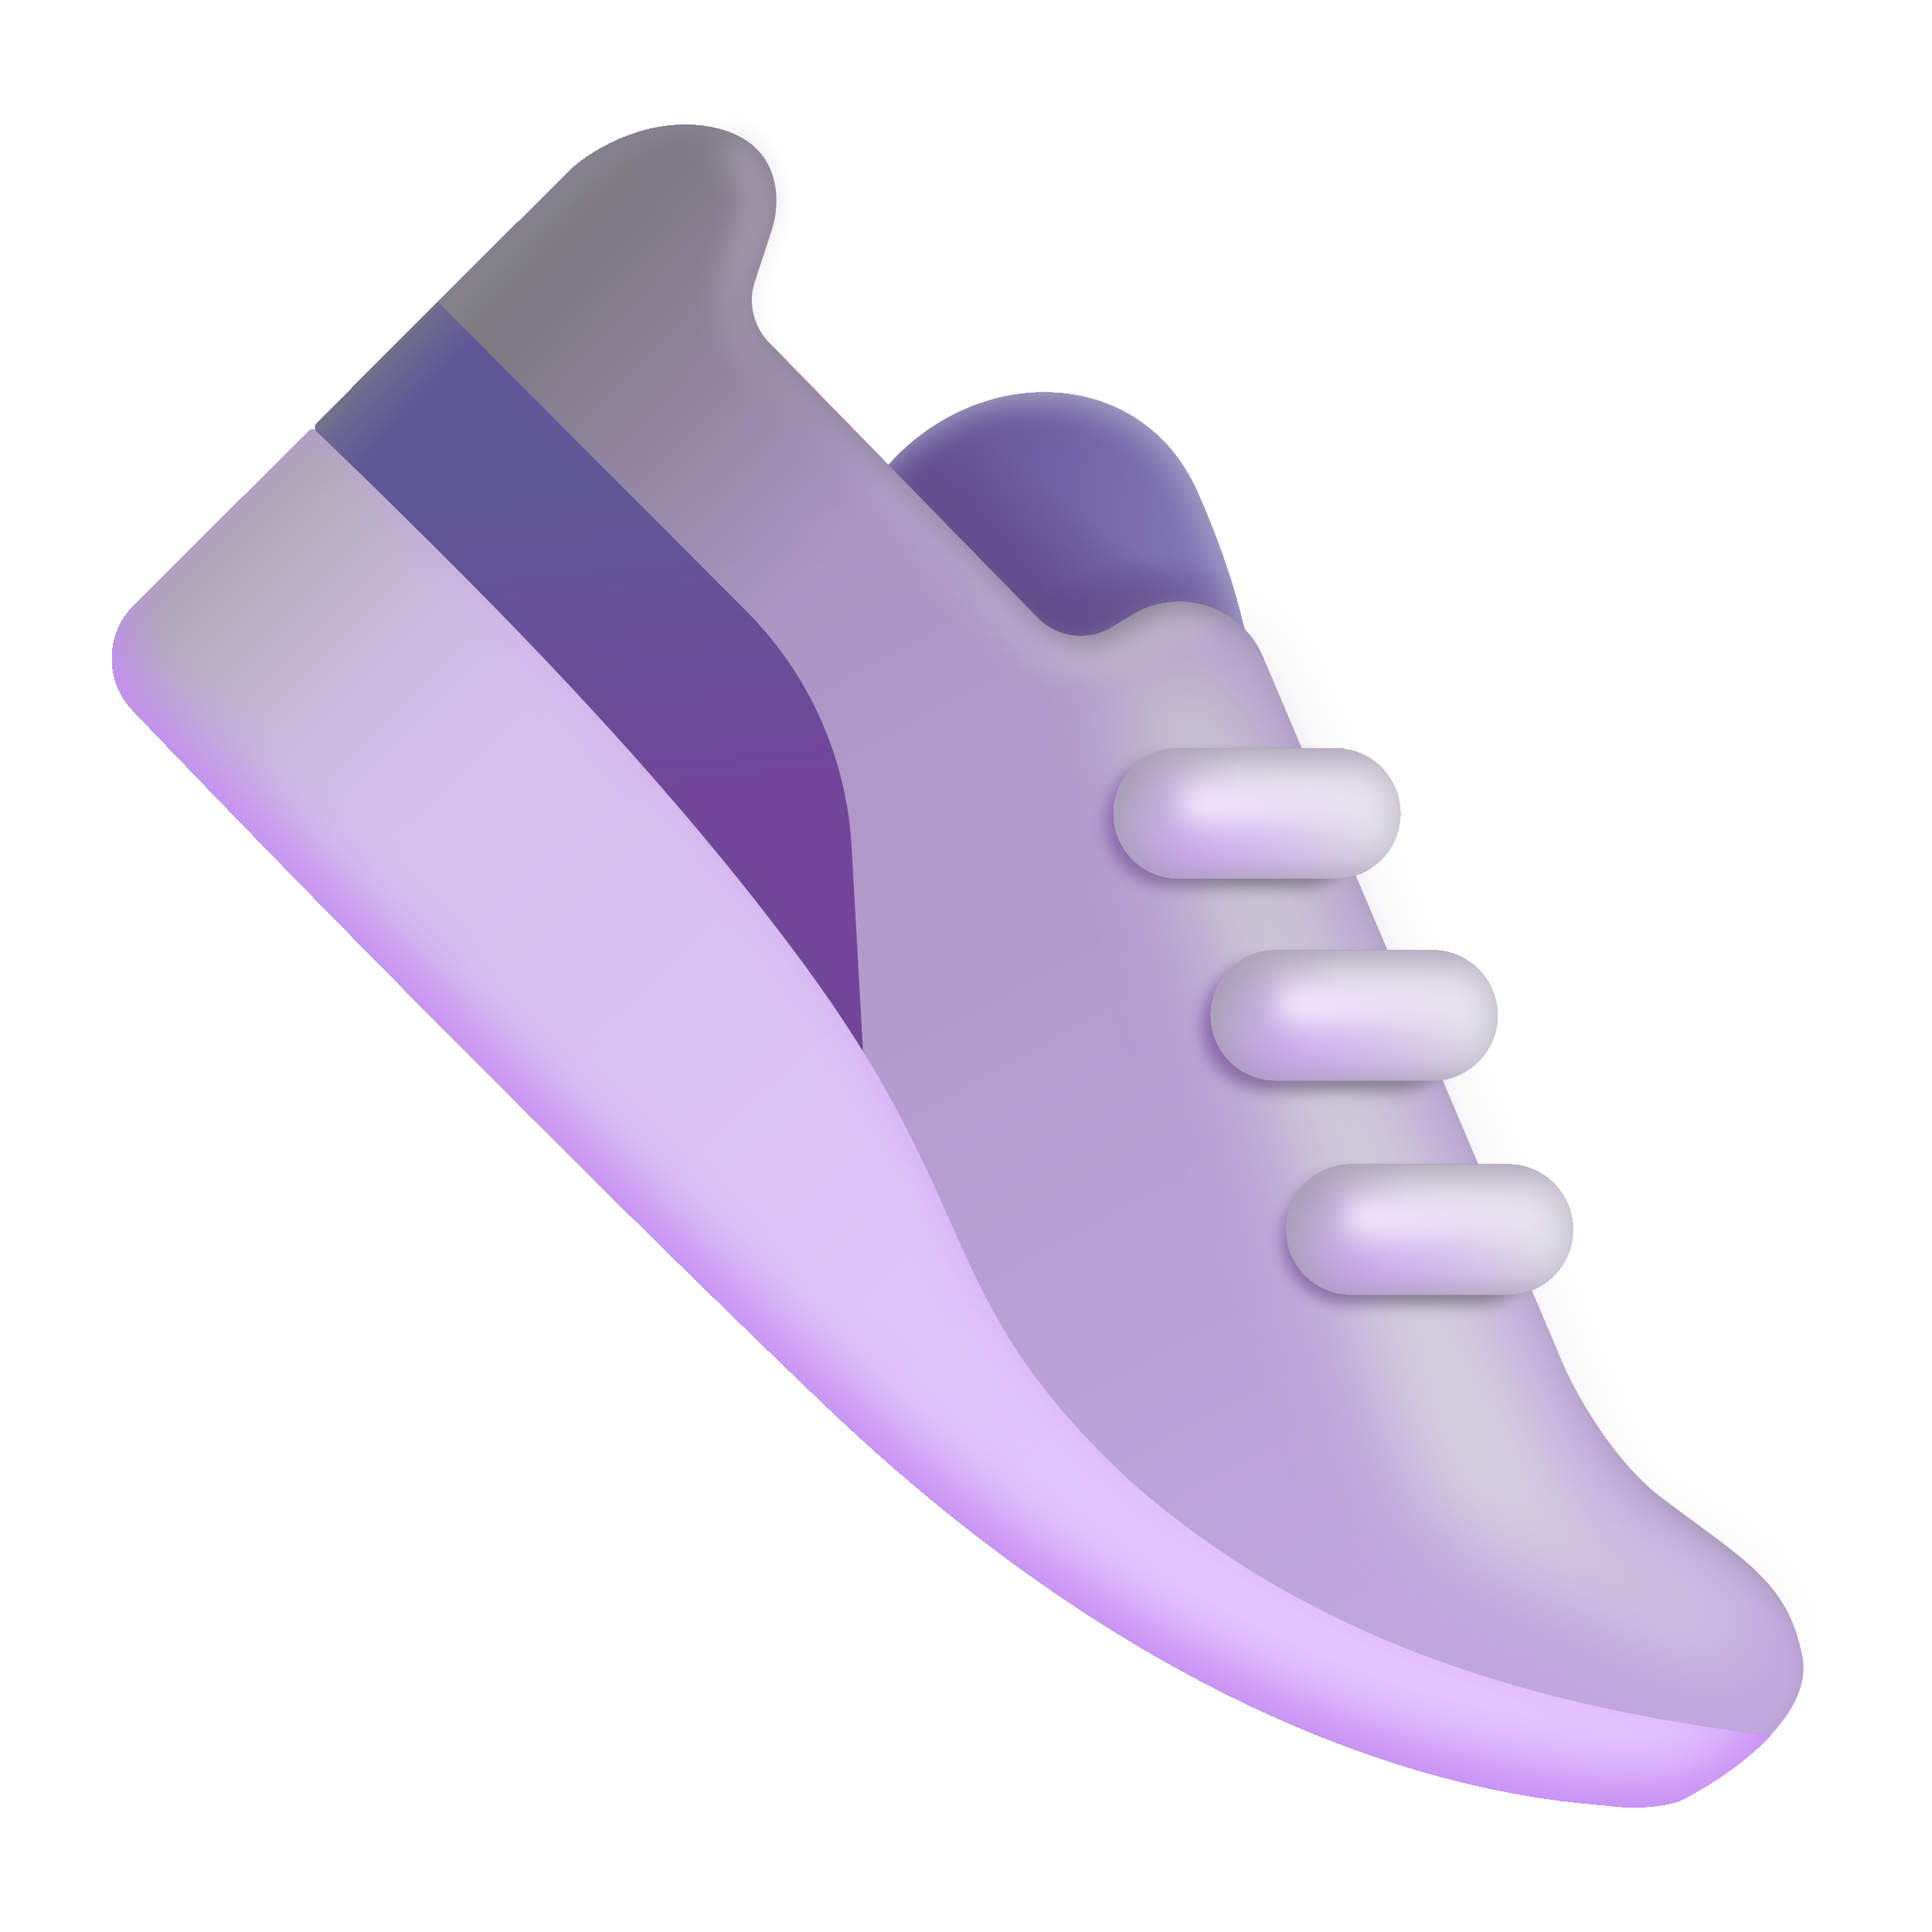
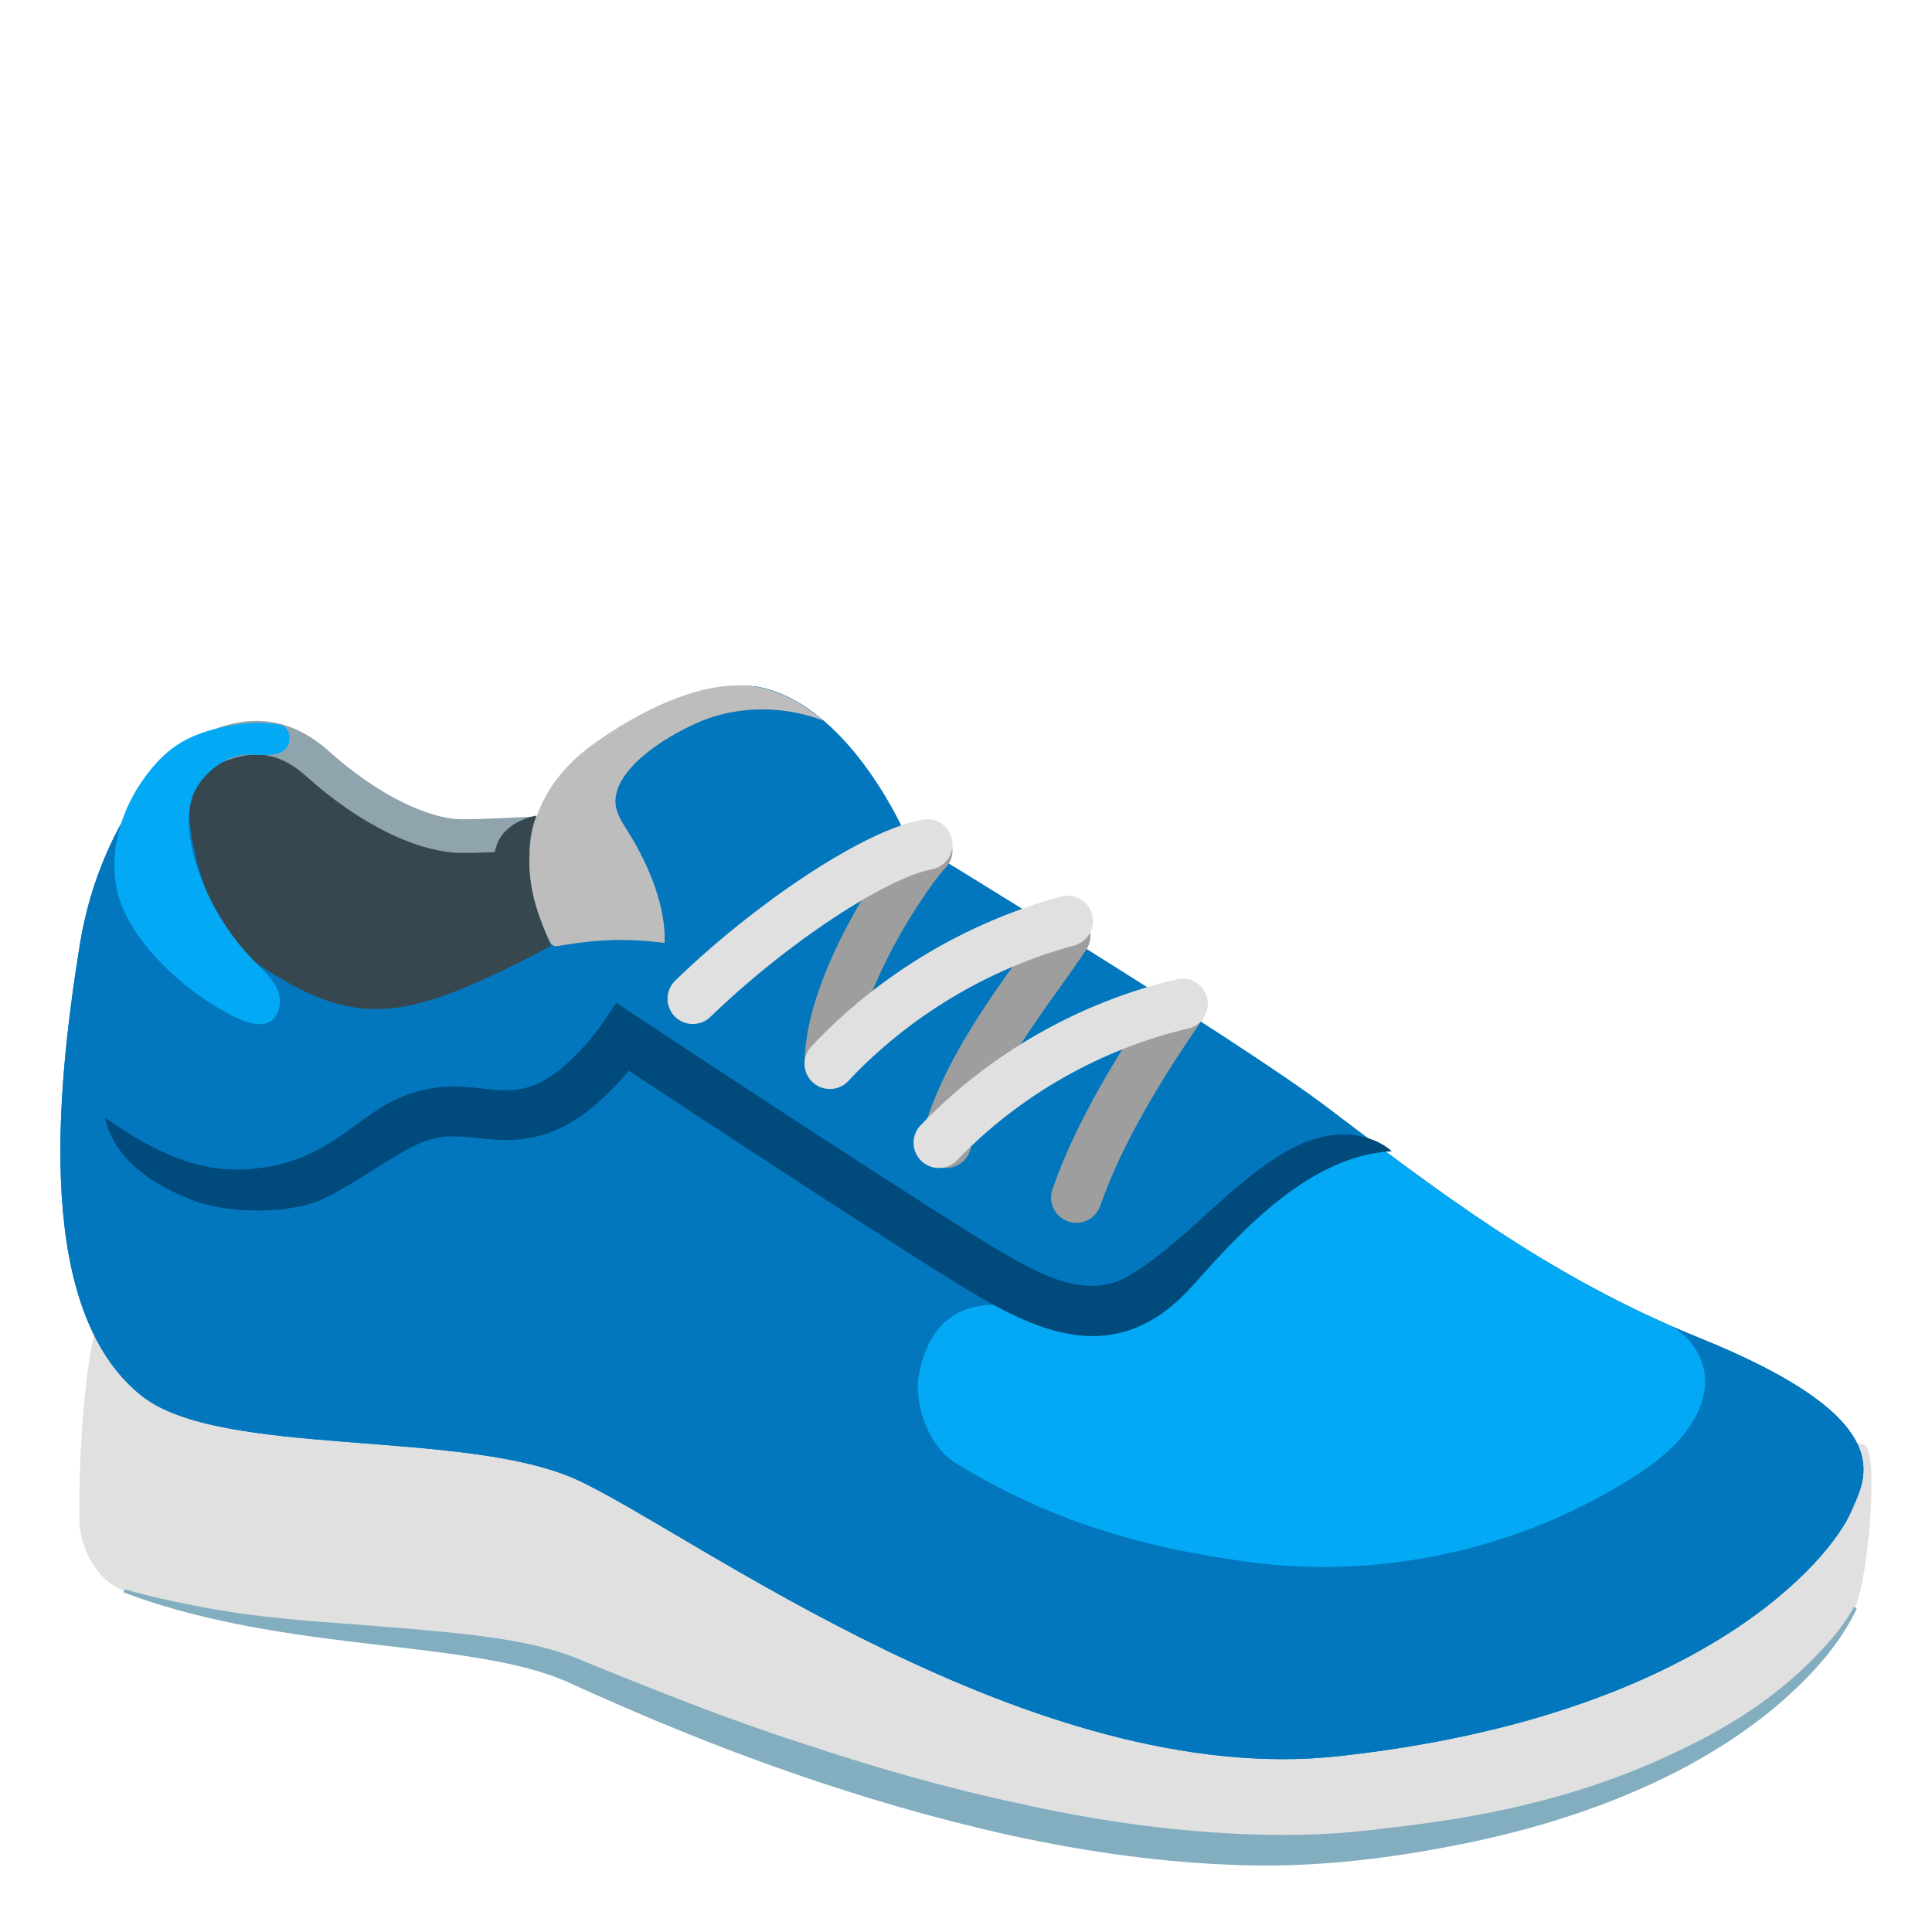
- <svg xmlns="http://www.w3.org/2000/svg" width="32" height="32" viewBox="0 0 32 32" fill="none">
-   <g filter="url(#filter0_i_18_17222)">
-     <path d="M14.722 7.696L14.25 8.224L17.586 12.646L20.727 11.006C20.561 10.012 20.227 9.035 19.829 8.143C18.901 6.067 16.236 6.001 14.722 7.696Z" fill="url(#paint0_radial_18_17222)" />
-     <path d="M14.722 7.696L14.25 8.224L17.586 12.646L20.727 11.006C20.561 10.012 20.227 9.035 19.829 8.143C18.901 6.067 16.236 6.001 14.722 7.696Z" fill="url(#paint1_radial_18_17222)" />
-     <path d="M14.722 7.696L14.25 8.224L17.586 12.646L20.727 11.006C20.561 10.012 20.227 9.035 19.829 8.143C18.901 6.067 16.236 6.001 14.722 7.696Z" fill="url(#paint2_linear_18_17222)" />
+ <svg xmlns="http://www.w3.org/2000/svg" version="1.1" id="Layer_11" x="0px" y="0px" viewBox="0 0 128 128" style="enable-background:new 0 0 128 128;" xml:space="preserve">
+   <g>
+     <g>
+       <path style="fill:#37474F;" d="M25.19,70.04c-0.69,0-1.39-0.01-2.12-0.05c-3.88-0.16-6.92-1.47-9.04-3.87    c-3.81-4.32-3.58-10.95-3.53-11.87c0.01-0.03,0.02-0.06,0.03-0.09c0.23-0.79,0.91-3.21,2.9-4.26c1.3-0.69,2.47-1.02,3.57-1.02    c1.43,0,2.75,0.56,4.04,1.72c3.29,2.96,6.98,4.8,9.62,4.8c1.89,0,6.94-0.29,9-0.42l3.12,10.29C41.2,66.5,35.76,70.04,25.19,70.04z    " />
+       <path style="fill:#90A4AE;" d="M16.99,49.99L16.99,49.99c1.14,0,2.22,0.47,3.29,1.43c3.54,3.19,7.42,5.09,10.37,5.09    c1.68,0,5.8-0.23,8.19-0.37l2.63,8.7c-2,1.36-7.12,4.07-16.28,4.07c-0.68,0-1.38-0.01-2.07-0.04c-3.56-0.15-6.33-1.32-8.24-3.48    c-3.4-3.85-3.32-9.81-3.27-10.96c0.2-0.71,0.79-2.74,2.34-3.55C15.07,50.28,16.07,49.99,16.99,49.99 M16.99,47.76    c-1.44,0-2.82,0.48-4.1,1.15c-2.65,1.4-3.35,4.67-3.5,5.14c0,0-1.41,16.42,13.63,17.05c0.75,0.03,1.47,0.05,2.17,0.05    c13.44,0,18.86-5.5,18.86-5.5l-3.58-11.84c0,0-7.48,0.47-9.81,0.47s-5.76-1.71-8.88-4.52C20.15,48.31,18.54,47.76,16.99,47.76    L16.99,47.76z" />
+     </g>
+     <path style="fill:#E0E0E0;" d="M6.62,86.86c-1.51,5.02-1.36,13.88-1.36,13.88c0,1.41,0.89,3.87,2.95,4.65   c10.82,4.07,23.15,3,29.59,5.95c7.48,3.43,31.72,13.98,52,11.75c24.14-2.65,31.8-13.55,33.11-16.59   c0.93-2.18,1.56-10.44,0.62-10.75c-10.26-3.42-48.53,11.76-55.53,6.47C61.99,97.68,8.13,81.84,6.62,86.86z" />
+     <path style="fill:#0277BD;" d="M12.43,48.99c0,0-5.69,4.43-7.16,13.71C3.7,72.51,2.31,86.86,9.39,92.48   c5.23,4.15,21.38,2.14,28.86,5.57c7.48,3.43,30.16,20.52,50.44,18.3c24.14-2.65,32.65-13.15,33.95-16.2   c0.93-2.18,3.51-6.05-10.12-11.54c-10.04-4.04-17.7-10.03-24.71-15.33c-6.01-4.54-27.72-17.76-27.72-17.76s-3.63-8.62-9.66-9.97   c-3.96-0.89-12.77,3.78-14.33,8.04c-1.73,4.73,0.42,9.09,0.42,9.09c-9.34,4.88-12.56,5.61-18.9,1.56S12.43,48.99,12.43,48.99z" />
+     <path style="fill:#0277BD;" d="M12.43,48.99c0,0-5.69,4.43-7.16,13.71C3.7,72.51,2.31,86.86,9.39,92.48   c5.23,4.15,21.38,2.14,28.86,5.57c7.48,3.43,30.16,20.52,50.44,18.3c24.14-2.65,32.65-13.15,33.95-16.2   c0.93-2.18,3.51-6.05-10.12-11.54c-10.04-4.04-17.7-10.03-24.71-15.33c-6.01-4.54-27.72-17.76-27.72-17.76s-3.63-8.62-9.66-9.97   c-3.96-0.89-12.77,3.78-14.33,8.04c-1.73,4.73,0.42,9.09,0.42,9.09c-9.34,4.88-12.56,5.61-18.9,1.56S12.43,48.99,12.43,48.99z" />
+     <path style="fill:#BDBDBD;" d="M37.29,62.62c2.4-0.4,4.36-0.45,6.74-0.15c0.1-2.41-1.06-5.15-2.3-7.17   c-0.3-0.49-0.64-0.97-0.83-1.51c-1-2.82,4.34-5.72,6.47-6.34c2.34-0.69,4.89-0.58,7.17,0.29c-1.2-1.02-2.57-1.82-4.09-2.17   c-3.68-0.83-8.36,1.7-11.21,3.78c-4.42,3.21-5.26,8.02-2.85,12.96c0.06,0.13,0.14,0.27,0.26,0.33c0.13,0.07,0.29,0.05,0.44,0.02   C37.14,62.64,37.21,62.63,37.29,62.62z" />
+     <path style="fill:#03A9F4;" d="M92.05,76.48c-1.08-0.8-2.47-1.11-3.75-0.71c-0.28,0.09-0.56,0.19-0.83,0.3   c-2.42,1-4.34,2.89-6.17,4.77c-1.83,1.87-3.68,3.82-6.02,4.98c-3.17,1.57-5.86,0.8-9.02,0.64c-2.89-0.14-4.69,1.36-5.34,4.39   c-0.45,2.11,0.57,4.96,2.41,6.09c6.31,3.88,12.49,5.61,19.35,6.54c8.78,1.19,17.96-0.82,25.44-5.56c2.12-1.34,4.24-3.1,4.76-5.56   c0-0.01,0.01-0.03,0.01-0.04c0.39-1.9-0.7-3.82-2.48-4.61C103.31,84.57,97.41,80.48,92.05,76.48z" />
+     <g>
+       <path style="fill:#004A7C;" d="M72.39,88.52c-2.44,0-4.86-1.09-7.21-2.43c-3.77-2.15-18.94-12.13-23.52-15.15    c-1.06,1.27-2.85,3.12-4.95,3.98c-1.98,0.81-3.62,0.63-5.07,0.48c-1.45-0.15-2.6-0.28-4.16,0.5c-2.09,1.05-3.95,2.51-6.06,3.52    c-2.25,1.08-6.4,0.95-8.52,0.15c-4.94-1.86-5.7-4.49-5.95-5.53c2.43,1.72,5.59,3.59,9.12,3.44c5.23-0.22,7.13-3.12,9.94-4.53    c2.42-1.21,4.39-1,5.98-0.83c1.26,0.13,2.26,0.24,3.48-0.26c1.92-0.78,3.86-3.2,4.45-4.07l0.91-1.35l1.36,0.9    c0.2,0.14,20.36,13.45,24.62,15.88c2.34,1.34,5.31,2.85,7.91,1.34c2.97-1.72,5.39-4.5,8.09-6.61c1.36-1.07,2.82-2.08,4.49-2.55    c1.67-0.46,3.61-0.27,4.91,0.87c-5.38,0.31-9.8,5.09-13.15,8.86C76.87,87.6,74.63,88.52,72.39,88.52z" />
+     </g>
+     <path style="fill:none;stroke:#9E9E9E;stroke-width:3.349;stroke-linecap:round;stroke-miterlimit:10;" d="M62.68,75.71   c1.56-5.5,5.39-9.97,7.89-13.71" />
+     <path style="fill:none;stroke:#9E9E9E;stroke-width:3.349;stroke-linecap:round;stroke-miterlimit:10;" d="M54.98,70.47   c0.02-5.52,5.52-13.28,6.45-14.12" />
+     <path style="fill:none;stroke:#E0E0E0;stroke-width:3.349;stroke-linecap:round;stroke-miterlimit:10;" d="M45.9,66.17   c5.2-5.04,12.1-9.6,15.53-10.22" />
+     <path style="fill:none;stroke:#E0E0E0;stroke-width:3.349;stroke-linecap:round;stroke-miterlimit:10;" d="M54.98,70.47   c4.25-4.52,9.77-7.83,15.76-9.45" />
+     <path style="fill:none;stroke:#9E9E9E;stroke-width:3.349;stroke-linecap:round;stroke-miterlimit:10;" d="M71.31,79.34   c1.47-4.26,4.27-8.82,6.82-12.51" />
+     <path style="fill:none;stroke:#E0E0E0;stroke-width:3.349;stroke-linecap:round;stroke-miterlimit:10;" d="M62.2,75.71   c4.35-4.53,10.04-7.77,16.15-9.2" />
+     <path style="fill:#03A9F4;" d="M18.86,49.68c-0.11,0.11-0.26,0.17-0.42,0.22c-1,0.31-1.67-0.06-2.69,0.18   c-1.34,0.32-2.75,1.63-3.08,2.97s-0.1,2.75,0.29,4.06c0.75,2.49,2.12,4.79,3.95,6.64c0.58,0.58,1.22,1.15,1.51,1.92   c0.29,0.77,0.06,1.81-0.7,2.1c-0.31,0.12-0.66,0.1-0.99,0.03c-0.59-0.12-1.15-0.39-1.68-0.68c-1.77-0.97-3.39-2.23-4.75-3.72   c-0.92-1-1.73-2.13-2.23-3.39c-1.14-2.92-0.2-6.3,1.72-8.78c1.4-1.81,2.8-2.62,5.23-3.11c0.77-0.16,2.21-0.36,3.56-0.09   C19.19,48.15,19.43,49.13,18.86,49.68z" />
+     <g>
+       <path style="fill:#37474F;" d="M36.22,62c0.03,0.08-0.42-0.18-0.45-0.1c-0.07,0.17-0.32,0.1-0.47,0c-0.74-0.51-1.22-1.3-1.65-2.08    c-0.45-0.83-0.85-1.72-0.9-2.66c-0.15-2.7,2.79-3.12,2.79-3.12c-0.5,1.14-0.49,2.62-0.5,3.38C35.02,58.95,35.66,60.58,36.22,62z" />
+     </g>
+     <g>
+       <path style="fill:#82AEC0;" d="M8.25,105.29c1.23,0.36,2.46,0.65,3.71,0.9c1.24,0.26,2.49,0.49,3.74,0.67    c2.51,0.36,5.04,0.57,7.58,0.74c2.54,0.21,5.09,0.39,7.67,0.68c2.56,0.31,5.26,0.7,7.83,1.82c4.69,1.91,9.39,3.79,14.19,5.34    c4.78,1.6,9.63,3,14.53,4.04c4.89,1.1,9.85,1.82,14.81,2.03c2.48,0.11,4.95,0.08,7.41-0.15c2.49-0.25,4.97-0.56,7.44-0.98    c4.92-0.86,9.76-2.27,14.23-4.47c2.25-1.07,4.42-2.34,6.38-3.9c0.98-0.77,1.91-1.62,2.77-2.54c0.87-0.91,1.68-1.89,2.28-3    l0.2,0.09c-1.1,2.35-2.87,4.28-4.77,5.99c-1.92,1.71-4.07,3.14-6.31,4.37c-4.51,2.45-9.43,4.06-14.43,5.12    c-5,1.04-10.12,1.7-15.25,1.53c-5.12-0.14-10.21-0.87-15.22-1.95c-10-2.21-19.67-5.73-28.96-9.97c-2.29-1.09-4.82-1.56-7.33-1.95    c-2.52-0.38-5.06-0.64-7.6-0.95c-5.06-0.62-10.16-1.44-14.97-3.25L8.25,105.29z" />
+     </g>
  </g>
-   <g filter="url(#filter1_i_18_17222)">
-     <path d="M9.445 2.818L5.835 6.422L5.617 7.99L4.029 8.224L2.224 10.025C1.746 10.502 1.732 11.27 2.197 11.759C4.643 14.328 9.321 19.106 13.609 23.217C20.383 29.709 25.93 29.818 26.695 29.912C27.218 29.976 27.711 29.881 27.836 29.818C28.602 29.435 30.041 28.454 29.852 27.443C29.617 26.193 28.863 25.832 27.508 24.802C26.693 24.183 26.049 22.993 25.867 22.545L20.919 10.882C20.562 10.041 19.542 9.711 18.76 10.185L18.421 10.391C18.024 10.632 17.512 10.567 17.187 10.234L12.736 5.674C12.476 5.407 12.385 5.018 12.501 4.664L12.781 3.81C12.932 3.357 12.958 2.393 11.883 2.131C10.808 1.868 9.81 2.48 9.445 2.818Z" fill="url(#paint3_linear_18_17222)" />
-     <path d="M9.445 2.818L5.835 6.422L5.617 7.99L4.029 8.224L2.224 10.025C1.746 10.502 1.732 11.27 2.197 11.759C4.643 14.328 9.321 19.106 13.609 23.217C20.383 29.709 25.93 29.818 26.695 29.912C27.218 29.976 27.711 29.881 27.836 29.818C28.602 29.435 30.041 28.454 29.852 27.443C29.617 26.193 28.863 25.832 27.508 24.802C26.693 24.183 26.049 22.993 25.867 22.545L20.919 10.882C20.562 10.041 19.542 9.711 18.76 10.185L18.421 10.391C18.024 10.632 17.512 10.567 17.187 10.234L12.736 5.674C12.476 5.407 12.385 5.018 12.501 4.664L12.781 3.81C12.932 3.357 12.958 2.393 11.883 2.131C10.808 1.868 9.81 2.48 9.445 2.818Z" fill="url(#paint4_linear_18_17222)" />
-     <path d="M9.445 2.818L5.835 6.422L5.617 7.99L4.029 8.224L2.224 10.025C1.746 10.502 1.732 11.27 2.197 11.759C4.643 14.328 9.321 19.106 13.609 23.217C20.383 29.709 25.93 29.818 26.695 29.912C27.218 29.976 27.711 29.881 27.836 29.818C28.602 29.435 30.041 28.454 29.852 27.443C29.617 26.193 28.863 25.832 27.508 24.802C26.693 24.183 26.049 22.993 25.867 22.545L20.919 10.882C20.562 10.041 19.542 9.711 18.76 10.185L18.421 10.391C18.024 10.632 17.512 10.567 17.187 10.234L12.736 5.674C12.476 5.407 12.385 5.018 12.501 4.664L12.781 3.81C12.932 3.357 12.958 2.393 11.883 2.131C10.808 1.868 9.81 2.48 9.445 2.818Z" fill="url(#paint5_linear_18_17222)" />
-   </g>
-   <g filter="url(#filter2_f_18_17222)">
-     <path d="M23.251 24.108L18.258 11.053L20.32 10.896L26.012 24.605C26.191 25.035 26.515 25.39 26.929 25.606C27.361 25.831 27.884 26.1 28.289 26.302C28.939 26.628 29.102 27.355 29.102 27.677L24.833 25.777C24.105 25.453 23.535 24.853 23.251 24.108Z" fill="url(#paint6_linear_18_17222)" />
-   </g>
-   <g filter="url(#filter3_f_18_17222)">
-     <rect x="18.312" y="12.553" width="4.289" height="2.141" rx="1.07" fill="url(#paint7_linear_18_17222)" />
-   </g>
-   <g filter="url(#filter4_f_18_17222)">
-     <rect x="19.906" y="15.92" width="4.289" height="2.141" rx="1.07" fill="url(#paint8_linear_18_17222)" />
-   </g>
-   <g filter="url(#filter5_f_18_17222)">
-     <rect x="21.242" y="19.459" width="4.289" height="2.141" rx="1.07" fill="url(#paint9_linear_18_17222)" />
-   </g>
-   <g filter="url(#filter6_i_18_17222)">
-     <rect x="18.445" y="12.396" width="4.75" height="2.156" rx="1.078" fill="url(#paint10_radial_18_17222)" />
-     <rect x="18.445" y="12.396" width="4.75" height="2.156" rx="1.078" fill="url(#paint11_radial_18_17222)" />
-   </g>
-   <g filter="url(#filter7_i_18_17222)">
-     <rect x="20.055" y="15.74" width="4.75" height="2.156" rx="1.078" fill="url(#paint12_radial_18_17222)" />
-     <rect x="20.055" y="15.74" width="4.75" height="2.156" rx="1.078" fill="url(#paint13_radial_18_17222)" />
-   </g>
-   <g filter="url(#filter8_i_18_17222)">
-     <rect x="21.305" y="19.287" width="4.75" height="2.156" rx="1.078" fill="url(#paint14_radial_18_17222)" />
-     <rect x="21.305" y="19.287" width="4.75" height="2.156" rx="1.078" fill="url(#paint15_radial_18_17222)" />
-   </g>
-   <g filter="url(#filter9_i_18_17222)">
-     <path d="M29.32 28.746C26.049 28.341 22.024 27.449 18.727 24.537C16.901 22.843 16.369 21.646 15.727 20.205C15.225 19.076 14.655 17.796 13.344 16.009C10.912 12.696 7.961 9.8 6.149 8.021C5.808 7.686 5.507 7.391 5.257 7.14C5.218 7.101 5.155 7.1 5.115 7.14L2.224 10.025C1.746 10.502 1.732 11.27 2.197 11.758C4.643 14.328 9.321 19.106 13.609 23.217C19.966 29.309 25.242 29.78 26.5 29.893C26.583 29.9 26.648 29.906 26.695 29.912C27.218 29.976 27.711 29.881 27.836 29.818C28.255 29.609 28.875 29.221 29.32 28.746Z" fill="url(#paint16_linear_18_17222)" />
-     <path d="M29.32 28.746C26.049 28.341 22.024 27.449 18.727 24.537C16.901 22.843 16.369 21.646 15.727 20.205C15.225 19.076 14.655 17.796 13.344 16.009C10.912 12.696 7.961 9.8 6.149 8.021C5.808 7.686 5.507 7.391 5.257 7.14C5.218 7.101 5.155 7.1 5.115 7.14L2.224 10.025C1.746 10.502 1.732 11.27 2.197 11.758C4.643 14.328 9.321 19.106 13.609 23.217C19.966 29.309 25.242 29.78 26.5 29.893C26.583 29.9 26.648 29.906 26.695 29.912C27.218 29.976 27.711 29.881 27.836 29.818C28.255 29.609 28.875 29.221 29.32 28.746Z" fill="url(#paint17_linear_18_17222)" />
-   </g>
-   <path d="M5.248 7.007C5.208 7.047 5.209 7.111 5.249 7.15C5.264 7.164 5.278 7.178 5.293 7.192C5.657 7.544 5.995 7.871 6.149 8.021C7.961 9.8 10.912 12.696 13.344 16.009C13.715 16.516 14.027 16.982 14.295 17.415L14.105 14.023C14.022 12.553 13.402 11.164 12.361 10.121L7.255 5.004L5.248 7.007Z" fill="url(#paint18_linear_18_17222)" />
-   <path d="M5.248 7.007C5.208 7.047 5.209 7.111 5.249 7.15C5.264 7.164 5.278 7.178 5.293 7.192C5.657 7.544 5.995 7.871 6.149 8.021C7.961 9.8 10.912 12.696 13.344 16.009C13.715 16.516 14.027 16.982 14.295 17.415L14.105 14.023C14.022 12.553 13.402 11.164 12.361 10.121L7.255 5.004L5.248 7.007Z" fill="url(#paint19_linear_18_17222)" />
-   <g filter="url(#filter10_f_18_17222)">
-     <path d="M12.07 2.396C12.305 2.579 12.714 3.102 12.477 3.74C12.382 3.995 12.294 4.25 12.217 4.484C12.044 5.006 12.181 5.582 12.56 5.98L16.881 10.518C17.42 11.085 18.304 11.142 18.912 10.65L19.07 10.521C19.216 10.401 19.617 10.234 20.055 10.521" stroke="url(#paint20_radial_18_17222)" stroke-width="0.25" />
-     <path d="M12.07 2.396C12.305 2.579 12.714 3.102 12.477 3.74C12.382 3.995 12.294 4.25 12.217 4.484C12.044 5.006 12.181 5.582 12.56 5.98L16.881 10.518C17.42 11.085 18.304 11.142 18.912 10.65L19.07 10.521C19.216 10.401 19.617 10.234 20.055 10.521" stroke="url(#paint21_radial_18_17222)" stroke-width="0.25" />
-   </g>
-   <g filter="url(#filter11_f_18_17222)">
-     <path d="M19.883 13.303H22.602" stroke="url(#paint22_linear_18_17222)" stroke-width="0.65" stroke-linecap="round" />
-   </g>
-   <g filter="url(#filter12_f_18_17222)">
-     <path d="M21.477 16.631H24.195" stroke="url(#paint23_linear_18_17222)" stroke-width="0.65" stroke-linecap="round" />
-   </g>
-   <g filter="url(#filter13_f_18_17222)">
-     <path d="M22.602 20.177H25.32" stroke="url(#paint24_linear_18_17222)" stroke-width="0.65" stroke-linecap="round" />
-   </g>
-   <defs>
-     <filter id="filter0_i_18_17222" x="14.15" y="6.499" width="6.577" height="6.297" filterUnits="userSpaceOnUse" color-interpolation-filters="sRGB">
-       <feFlood flood-opacity="0" result="BackgroundImageFix" />
-       <feBlend mode="normal" in="SourceGraphic" in2="BackgroundImageFix" result="shape" />
-       <feColorMatrix in="SourceAlpha" type="matrix" values="0 0 0 0 0 0 0 0 0 0 0 0 0 0 0 0 0 0 127 0" result="hardAlpha" />
-       <feOffset dx="-0.1" dy="0.15" />
-       <feGaussianBlur stdDeviation="0.25" />
-       <feComposite in2="hardAlpha" operator="arithmetic" k2="-1" k3="1" />
-       <feColorMatrix type="matrix" values="0 0 0 0 0.639 0 0 0 0 0.624 0 0 0 0 0.757 0 0 0 1 0" />
-       <feBlend mode="normal" in2="shape" result="effect1_innerShadow_18_17222" />
-     </filter>
-     <filter id="filter1_i_18_17222" x="1.857" y="2.067" width="28.262" height="28.016" filterUnits="userSpaceOnUse" color-interpolation-filters="sRGB">
-       <feFlood flood-opacity="0" result="BackgroundImageFix" />
-       <feBlend mode="normal" in="SourceGraphic" in2="BackgroundImageFix" result="shape" />
-       <feColorMatrix in="SourceAlpha" type="matrix" values="0 0 0 0 0 0 0 0 0 0 0 0 0 0 0 0 0 0 127 0" result="hardAlpha" />
-       <feOffset dx="0.25" dy="0.15" />
-       <feGaussianBlur stdDeviation="0.25" />
-       <feComposite in2="hardAlpha" operator="arithmetic" k2="-1" k3="1" />
-       <feColorMatrix type="matrix" values="0 0 0 0 0.522 0 0 0 0 0.506 0 0 0 0 0.565 0 0 0 1 0" />
-       <feBlend mode="normal" in2="shape" result="effect1_innerShadow_18_17222" />
-     </filter>
-     <filter id="filter2_f_18_17222" x="16.758" y="9.396" width="13.844" height="19.781" filterUnits="userSpaceOnUse" color-interpolation-filters="sRGB">
-       <feFlood flood-opacity="0" result="BackgroundImageFix" />
-       <feBlend mode="normal" in="SourceGraphic" in2="BackgroundImageFix" result="shape" />
-       <feGaussianBlur stdDeviation="0.75" result="effect1_foregroundBlur_18_17222" />
-     </filter>
-     <filter id="filter3_f_18_17222" x="18.062" y="12.303" width="4.789" height="2.641" filterUnits="userSpaceOnUse" color-interpolation-filters="sRGB">
-       <feFlood flood-opacity="0" result="BackgroundImageFix" />
-       <feBlend mode="normal" in="SourceGraphic" in2="BackgroundImageFix" result="shape" />
-       <feGaussianBlur stdDeviation="0.125" result="effect1_foregroundBlur_18_17222" />
-     </filter>
-     <filter id="filter4_f_18_17222" x="19.656" y="15.67" width="4.789" height="2.641" filterUnits="userSpaceOnUse" color-interpolation-filters="sRGB">
-       <feFlood flood-opacity="0" result="BackgroundImageFix" />
-       <feBlend mode="normal" in="SourceGraphic" in2="BackgroundImageFix" result="shape" />
-       <feGaussianBlur stdDeviation="0.125" result="effect1_foregroundBlur_18_17222" />
-     </filter>
-     <filter id="filter5_f_18_17222" x="20.992" y="19.209" width="4.789" height="2.641" filterUnits="userSpaceOnUse" color-interpolation-filters="sRGB">
-       <feFlood flood-opacity="0" result="BackgroundImageFix" />
-       <feBlend mode="normal" in="SourceGraphic" in2="BackgroundImageFix" result="shape" />
-       <feGaussianBlur stdDeviation="0.125" result="effect1_foregroundBlur_18_17222" />
-     </filter>
-     <filter id="filter6_i_18_17222" x="18.445" y="12.396" width="5" height="2.206" filterUnits="userSpaceOnUse" color-interpolation-filters="sRGB">
-       <feFlood flood-opacity="0" result="BackgroundImageFix" />
-       <feBlend mode="normal" in="SourceGraphic" in2="BackgroundImageFix" result="shape" />
-       <feColorMatrix in="SourceAlpha" type="matrix" values="0 0 0 0 0 0 0 0 0 0 0 0 0 0 0 0 0 0 127 0" result="hardAlpha" />
-       <feOffset dx="0.25" dy="0.05" />
-       <feGaussianBlur stdDeviation="0.375" />
-       <feComposite in2="hardAlpha" operator="arithmetic" k2="-1" k3="1" />
-       <feColorMatrix type="matrix" values="0 0 0 0 0.655 0 0 0 0 0.62 0 0 0 0 0.706 0 0 0 1 0" />
-       <feBlend mode="normal" in2="shape" result="effect1_innerShadow_18_17222" />
-     </filter>
-     <filter id="filter7_i_18_17222" x="20.055" y="15.74" width="5" height="2.206" filterUnits="userSpaceOnUse" color-interpolation-filters="sRGB">
-       <feFlood flood-opacity="0" result="BackgroundImageFix" />
-       <feBlend mode="normal" in="SourceGraphic" in2="BackgroundImageFix" result="shape" />
-       <feColorMatrix in="SourceAlpha" type="matrix" values="0 0 0 0 0 0 0 0 0 0 0 0 0 0 0 0 0 0 127 0" result="hardAlpha" />
-       <feOffset dx="0.25" dy="0.05" />
-       <feGaussianBlur stdDeviation="0.375" />
-       <feComposite in2="hardAlpha" operator="arithmetic" k2="-1" k3="1" />
-       <feColorMatrix type="matrix" values="0 0 0 0 0.655 0 0 0 0 0.62 0 0 0 0 0.706 0 0 0 1 0" />
-       <feBlend mode="normal" in2="shape" result="effect1_innerShadow_18_17222" />
-     </filter>
-     <filter id="filter8_i_18_17222" x="21.305" y="19.287" width="5" height="2.206" filterUnits="userSpaceOnUse" color-interpolation-filters="sRGB">
-       <feFlood flood-opacity="0" result="BackgroundImageFix" />
-       <feBlend mode="normal" in="SourceGraphic" in2="BackgroundImageFix" result="shape" />
-       <feColorMatrix in="SourceAlpha" type="matrix" values="0 0 0 0 0 0 0 0 0 0 0 0 0 0 0 0 0 0 127 0" result="hardAlpha" />
-       <feOffset dx="0.25" dy="0.05" />
-       <feGaussianBlur stdDeviation="0.375" />
-       <feComposite in2="hardAlpha" operator="arithmetic" k2="-1" k3="1" />
-       <feColorMatrix type="matrix" values="0 0 0 0 0.655 0 0 0 0 0.62 0 0 0 0 0.706 0 0 0 1 0" />
-       <feBlend mode="normal" in2="shape" result="effect1_innerShadow_18_17222" />
-     </filter>
-     <filter id="filter9_i_18_17222" x="1.857" y="6.61" width="27.613" height="23.323" filterUnits="userSpaceOnUse" color-interpolation-filters="sRGB">
-       <feFlood flood-opacity="0" result="BackgroundImageFix" />
-       <feBlend mode="normal" in="SourceGraphic" in2="BackgroundImageFix" result="shape" />
-       <feColorMatrix in="SourceAlpha" type="matrix" values="0 0 0 0 0 0 0 0 0 0 0 0 0 0 0 0 0 0 127 0" result="hardAlpha" />
-       <feOffset dx="0.15" dy="-0.5" />
-       <feGaussianBlur stdDeviation="0.5" />
-       <feComposite in2="hardAlpha" operator="arithmetic" k2="-1" k3="1" />
-       <feColorMatrix type="matrix" values="0 0 0 0 0.773 0 0 0 0 0.549 0 0 0 0 0.953 0 0 0 1 0" />
-       <feBlend mode="normal" in2="shape" result="effect1_innerShadow_18_17222" />
-     </filter>
-     <filter id="filter10_f_18_17222" x="11.494" y="1.798" width="9.13" height="9.812" filterUnits="userSpaceOnUse" color-interpolation-filters="sRGB">
-       <feFlood flood-opacity="0" result="BackgroundImageFix" />
-       <feBlend mode="normal" in="SourceGraphic" in2="BackgroundImageFix" result="shape" />
-       <feGaussianBlur stdDeviation="0.25" result="effect1_foregroundBlur_18_17222" />
-     </filter>
-     <filter id="filter11_f_18_17222" x="19.158" y="12.578" width="4.169" height="1.45" filterUnits="userSpaceOnUse" color-interpolation-filters="sRGB">
-       <feFlood flood-opacity="0" result="BackgroundImageFix" />
-       <feBlend mode="normal" in="SourceGraphic" in2="BackgroundImageFix" result="shape" />
-       <feGaussianBlur stdDeviation="0.2" result="effect1_foregroundBlur_18_17222" />
-     </filter>
-     <filter id="filter12_f_18_17222" x="20.752" y="15.906" width="4.169" height="1.45" filterUnits="userSpaceOnUse" color-interpolation-filters="sRGB">
-       <feFlood flood-opacity="0" result="BackgroundImageFix" />
-       <feBlend mode="normal" in="SourceGraphic" in2="BackgroundImageFix" result="shape" />
-       <feGaussianBlur stdDeviation="0.2" result="effect1_foregroundBlur_18_17222" />
-     </filter>
-     <filter id="filter13_f_18_17222" x="21.877" y="19.453" width="4.169" height="1.45" filterUnits="userSpaceOnUse" color-interpolation-filters="sRGB">
-       <feFlood flood-opacity="0" result="BackgroundImageFix" />
-       <feBlend mode="normal" in="SourceGraphic" in2="BackgroundImageFix" result="shape" />
-       <feGaussianBlur stdDeviation="0.2" result="effect1_foregroundBlur_18_17222" />
-     </filter>
-     <radialGradient id="paint0_radial_18_17222" cx="0" cy="0" r="1" gradientUnits="userSpaceOnUse" gradientTransform="translate(20.1328 9.03686) rotate(160.534) scale(3.84477 5.45574)">
-       <stop stop-color="#8379B9" />
-       <stop offset="1" stop-color="#67579A" />
-     </radialGradient>
-     <radialGradient id="paint1_radial_18_17222" cx="0" cy="0" r="1" gradientUnits="userSpaceOnUse" gradientTransform="translate(18.7891 11.4119) rotate(159.605) scale(2.60052 2.14125)">
-       <stop offset="0.501" stop-color="#5D4786" />
-       <stop offset="1" stop-color="#5D4786" stop-opacity="0" />
-     </radialGradient>
-     <linearGradient id="paint2_linear_18_17222" x1="16.57" y1="10.193" x2="17.883" y2="8.412" gradientUnits="userSpaceOnUse">
-       <stop offset="0.066" stop-color="#5D4786" />
-       <stop offset="1" stop-color="#5D4786" stop-opacity="0" />
-     </linearGradient>
-     <linearGradient id="paint3_linear_18_17222" x1="22.664" y1="26.974" x2="10.164" y2="4.037" gradientUnits="userSpaceOnUse">
-       <stop stop-color="#C0A6DC" />
-       <stop offset="1" stop-color="#A591BA" />
-     </linearGradient>
-     <linearGradient id="paint4_linear_18_17222" x1="8.727" y1="3.474" x2="14.289" y2="8.537" gradientUnits="userSpaceOnUse">
-       <stop stop-color="#77757A" />
-       <stop offset="1" stop-color="#77757A" stop-opacity="0" />
-     </linearGradient>
-     <linearGradient id="paint5_linear_18_17222" x1="7.914" y1="3.506" x2="9.07" y2="4.599" gradientUnits="userSpaceOnUse">
-       <stop stop-color="#8B8B8C" />
-       <stop offset="1" stop-color="#8B8B8C" stop-opacity="0" />
-     </linearGradient>
-     <linearGradient id="paint6_linear_18_17222" x1="19.977" y1="11.537" x2="26.914" y2="27.381" gradientUnits="userSpaceOnUse">
-       <stop stop-color="#C9C5D2" />
-       <stop offset="1" stop-color="#DBD7E5" />
-     </linearGradient>
-     <linearGradient id="paint7_linear_18_17222" x1="18.482" y1="14.104" x2="20.481" y2="14.597" gradientUnits="userSpaceOnUse">
-       <stop stop-color="#8E6AAE" />
-       <stop offset="1" stop-color="#827C8D" />
-     </linearGradient>
-     <linearGradient id="paint8_linear_18_17222" x1="20.076" y1="17.471" x2="22.075" y2="17.964" gradientUnits="userSpaceOnUse">
-       <stop stop-color="#8E6AAE" />
-       <stop offset="1" stop-color="#827C8D" />
-     </linearGradient>
-     <linearGradient id="paint9_linear_18_17222" x1="21.412" y1="21.01" x2="23.41" y2="21.503" gradientUnits="userSpaceOnUse">
-       <stop stop-color="#8E6AAE" />
-       <stop offset="1" stop-color="#827C8D" />
-     </linearGradient>
-     <radialGradient id="paint10_radial_18_17222" cx="0" cy="0" r="1" gradientUnits="userSpaceOnUse" gradientTransform="translate(18.9141 14.5525) scale(4.28125 2.0188)">
-       <stop stop-color="#CA98F6" />
-       <stop offset="1" stop-color="#DFDEE6" />
-     </radialGradient>
-     <radialGradient id="paint11_radial_18_17222" cx="0" cy="0" r="1" gradientUnits="userSpaceOnUse" gradientTransform="translate(18.6328 12.8806) rotate(30.8811) scale(1.85701 2.03371)">
-       <stop stop-color="#B9A5D0" />
-       <stop offset="1" stop-color="#B9A5D0" stop-opacity="0" />
-     </radialGradient>
-     <radialGradient id="paint12_radial_18_17222" cx="0" cy="0" r="1" gradientUnits="userSpaceOnUse" gradientTransform="translate(20.5234 17.8962) scale(4.28125 2.0188)">
-       <stop stop-color="#CA98F6" />
-       <stop offset="1" stop-color="#DFDEE6" />
-     </radialGradient>
-     <radialGradient id="paint13_radial_18_17222" cx="0" cy="0" r="1" gradientUnits="userSpaceOnUse" gradientTransform="translate(20.2422 16.2244) rotate(30.8811) scale(1.85701 2.03371)">
-       <stop stop-color="#B9A5D0" />
-       <stop offset="1" stop-color="#B9A5D0" stop-opacity="0" />
-     </radialGradient>
-     <radialGradient id="paint14_radial_18_17222" cx="0" cy="0" r="1" gradientUnits="userSpaceOnUse" gradientTransform="translate(21.7734 21.4431) scale(4.28125 2.0188)">
-       <stop stop-color="#CA98F6" />
-       <stop offset="1" stop-color="#DFDEE6" />
-     </radialGradient>
-     <radialGradient id="paint15_radial_18_17222" cx="0" cy="0" r="1" gradientUnits="userSpaceOnUse" gradientTransform="translate(21.4922 19.7712) rotate(30.8811) scale(1.85701 2.03371)">
-       <stop stop-color="#B9A5D0" />
-       <stop offset="1" stop-color="#B9A5D0" stop-opacity="0" />
-     </radialGradient>
-     <linearGradient id="paint16_linear_18_17222" x1="18.664" y1="27.724" x2="3.477" y2="11.537" gradientUnits="userSpaceOnUse">
-       <stop stop-color="#E5C7FF" />
-       <stop offset="1" stop-color="#D1BEE6" />
-     </linearGradient>
-     <linearGradient id="paint17_linear_18_17222" x1="2.977" y1="8.599" x2="6.977" y2="12.599" gradientUnits="userSpaceOnUse">
-       <stop stop-color="#A3A2A5" />
-       <stop offset="1" stop-color="#BEB4CD" stop-opacity="0" />
-     </linearGradient>
-     <linearGradient id="paint18_linear_18_17222" x1="9.736" y1="8.162" x2="10.539" y2="16.599" gradientUnits="userSpaceOnUse">
-       <stop stop-color="#5F5796" />
-       <stop offset="0.599" stop-color="#714699" />
-     </linearGradient>
-     <linearGradient id="paint19_linear_18_17222" x1="5.976" y1="6.162" x2="6.726" y2="6.849" gradientUnits="userSpaceOnUse">
-       <stop stop-color="#73738B" />
-       <stop offset="1" stop-color="#73738B" stop-opacity="0" />
-     </linearGradient>
-     <radialGradient id="paint20_radial_18_17222" cx="0" cy="0" r="1" gradientUnits="userSpaceOnUse" gradientTransform="translate(12.9141 3.09937) rotate(81.2538) scale(3.90478 3.47017)">
-       <stop offset="0.296" stop-color="#BAB2C4" />
-       <stop offset="1" stop-color="#BAB2C4" stop-opacity="0" />
-     </radialGradient>
-     <radialGradient id="paint21_radial_18_17222" cx="0" cy="0" r="1" gradientUnits="userSpaceOnUse" gradientTransform="translate(19.4453 11.2244) rotate(-147.031) scale(8.26916 7.34879)">
-       <stop stop-color="#CFCBD5" />
-       <stop offset="1" stop-color="#BAB2C4" stop-opacity="0" />
-     </radialGradient>
-     <linearGradient id="paint22_linear_18_17222" x1="19.68" y1="13.537" x2="24.32" y2="13.537" gradientUnits="userSpaceOnUse">
-       <stop stop-color="#F3E7FF" />
-       <stop offset="1" stop-color="#F3E7FF" stop-opacity="0" />
-     </linearGradient>
-     <linearGradient id="paint23_linear_18_17222" x1="21.273" y1="16.865" x2="25.914" y2="16.865" gradientUnits="userSpaceOnUse">
-       <stop stop-color="#F3E7FF" />
-       <stop offset="1" stop-color="#F3E7FF" stop-opacity="0" />
-     </linearGradient>
-     <linearGradient id="paint24_linear_18_17222" x1="22.398" y1="20.412" x2="27.039" y2="20.412" gradientUnits="userSpaceOnUse">
-       <stop stop-color="#F3E7FF" />
-       <stop offset="1" stop-color="#F3E7FF" stop-opacity="0" />
-     </linearGradient>
-   </defs>
</svg>
